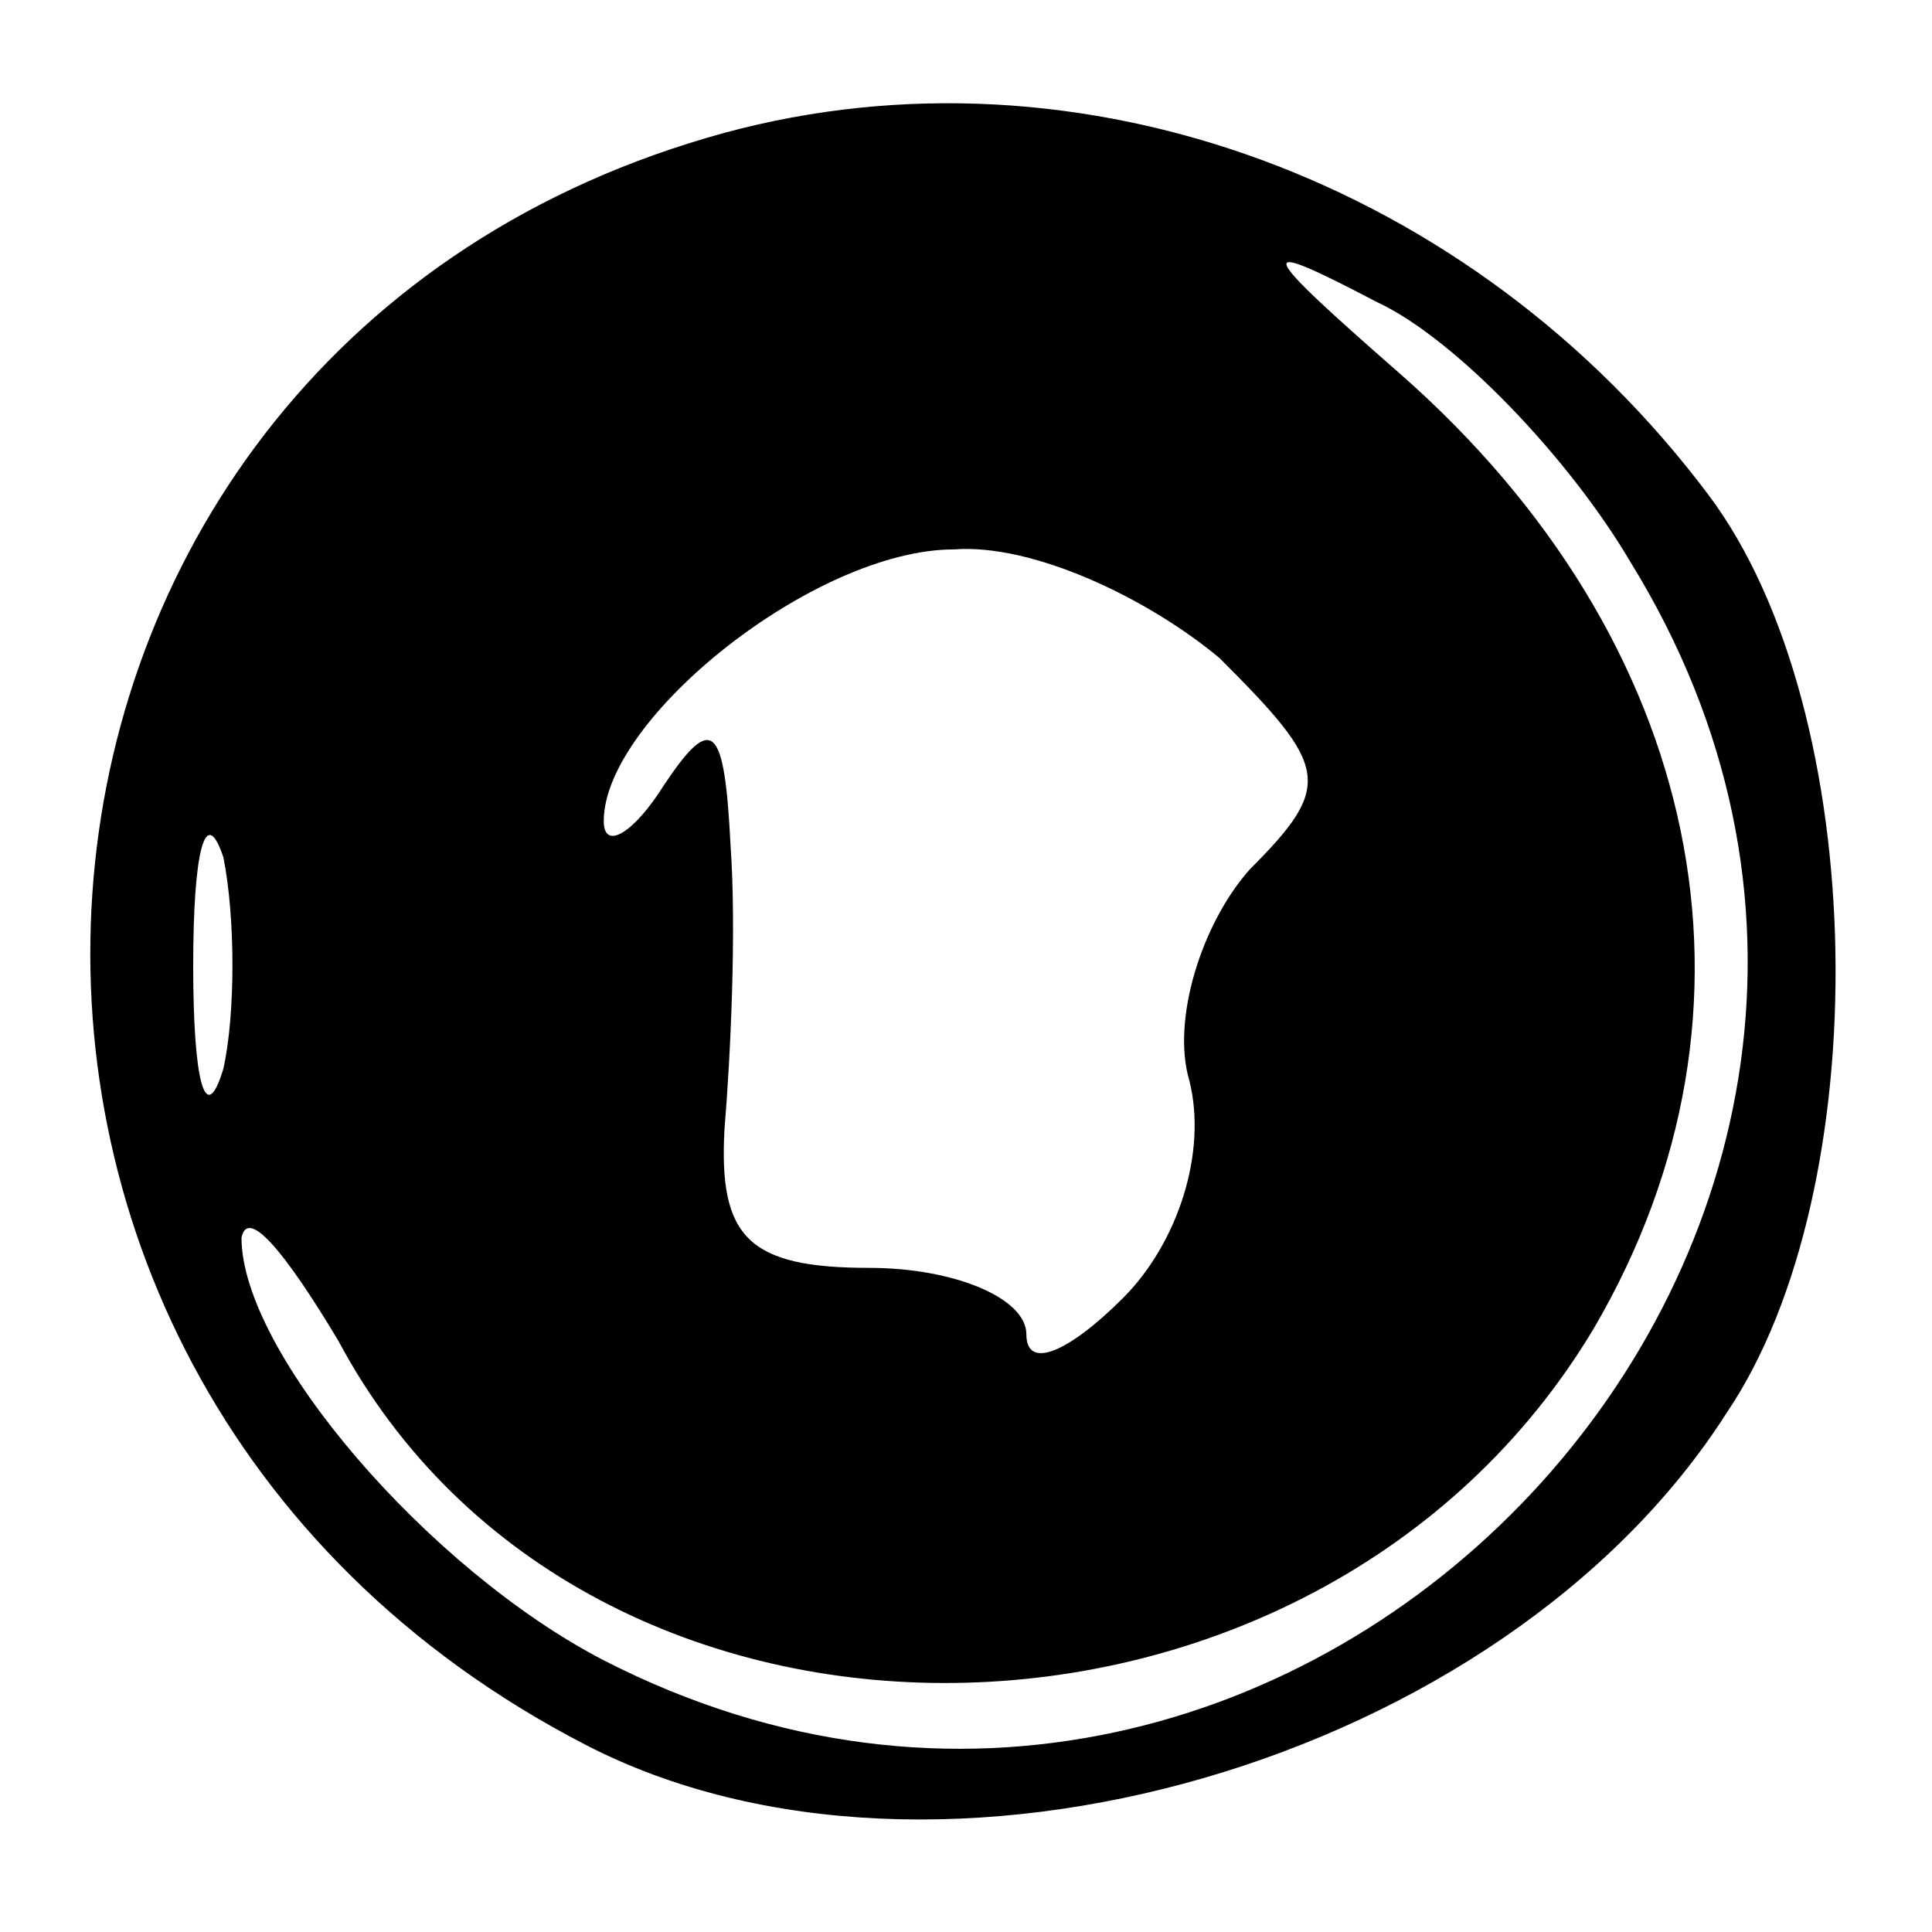
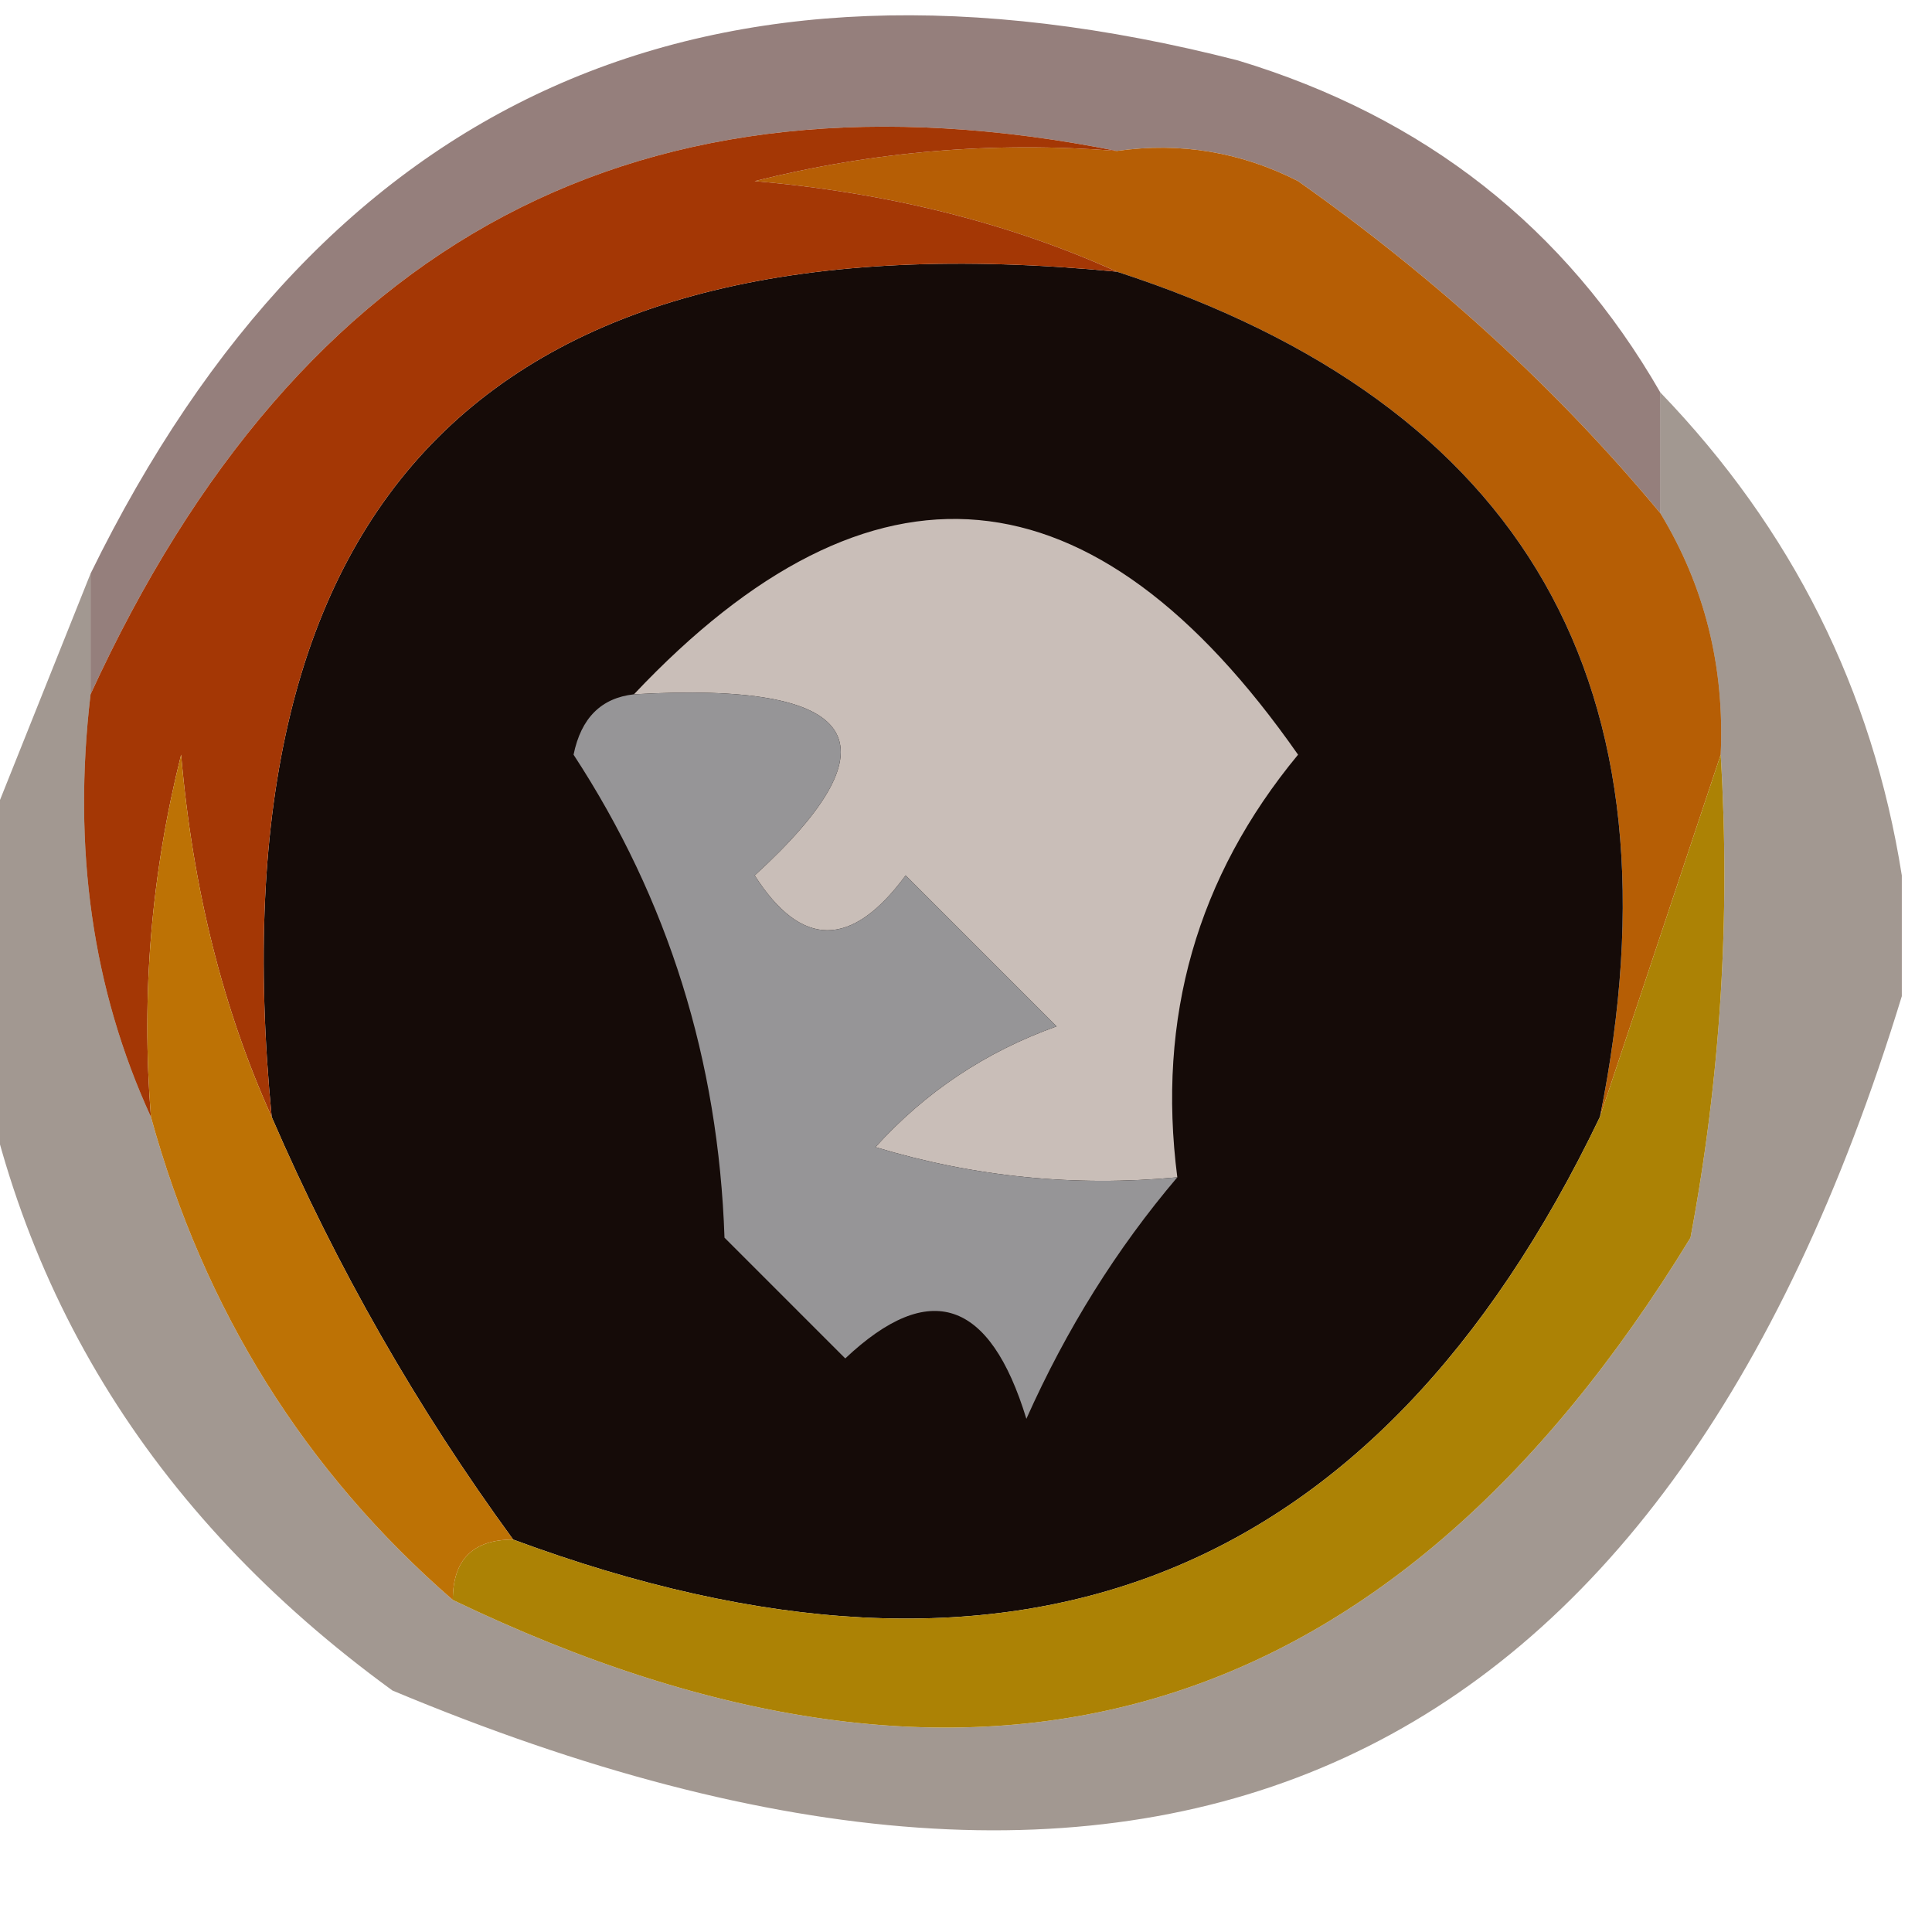
- <svg xmlns="http://www.w3.org/2000/svg" version="1.0" width="32pt" height="32pt" viewBox="0 0 32 32" preserveAspectRatio="xMidYMid meet">
-   <g transform="translate(0,32) scale(0.1,-0.1)" fill="#000000" stroke="none">
-     <path d="M120 298 c-128 -35 -143 -205 -23 -267 58 -30 152 -3 189 55 25 37 24 116 -3 152 -39 52 -104 76 -163 60z m150 -71 c68 -110 -55 -241 -170 -182 -29 15 -60 51 -60 70 1 5 7 -2 16 -17 41 -77 162 -75 208 2 31 53 18 114 -32 158 -24 21 -25 23 -4 12 13 -6 32 -26 42 -43z m-68 -16 c18 -18 19 -21 5 -35 -8 -9 -13 -25 -10 -35 3 -12 -2 -27 -11 -36 -9 -9 -16 -12 -16 -6 0 6 -12 11 -26 11 -20 0 -25 5 -24 23 1 12 2 33 1 47 -1 20 -3 22 -11 10 -5 -8 -10 -11 -10 -6 0 17 35 45 58 45 13 1 32 -8 44 -18z m-165 -68 c-3 -10 -5 -2 -5 17 0 19 2 27 5 18 2 -10 2 -26 0 -35z" />
+ <svg xmlns="http://www.w3.org/2000/svg" version="1.1" width="32px" height="32px" style="shape-rendering:geometricPrecision; text-rendering:geometricPrecision; image-rendering:optimizeQuality; fill-rule:evenodd; clip-rule:evenodd">
+   <g>
+     <path style="opacity:0.516" fill="#330702" d="M 27.5,6.5 C 27.5,7.167 27.5,7.833 27.5,8.5C 25.805,6.46 23.805,4.626 21.5,3C 20.552,2.517 19.552,2.351 18.5,2.5C 10.635,0.936 4.968,3.936 1.5,11.5C 1.5,10.833 1.5,10.167 1.5,9.5C 5.377,1.583 11.711,-1.25 20.5,1C 23.595,1.935 25.929,3.769 27.5,6.5 Z" />
+   </g>
+   <g>
+     <path style="opacity:1" fill="#b65e05" d="M 18.5,2.5 C 19.552,2.351 20.552,2.517 21.5,3C 23.805,4.626 25.805,6.46 27.5,8.5C 28.234,9.708 28.567,11.041 28.5,12.5C 27.833,14.5 27.167,16.5 26.5,18.5C 27.939,11.368 25.272,6.702 18.5,4.5C 16.708,3.691 14.708,3.191 12.5,3C 14.473,2.505 16.473,2.338 18.5,2.5 Z" />
+   </g>
+   <g>
+     <path style="opacity:1" fill="#150b08" d="M 18.5,4.5 C 25.272,6.702 27.939,11.368 26.5,18.5C 22.788,26.238 16.788,28.571 8.5,25.5C 6.914,23.329 5.58,20.996 4.5,18.5C 3.5,8.167 8.167,3.5 18.5,4.5 Z" />
+   </g>
+   <g>
+     <path style="opacity:1" fill="#a43705" d="M 18.5,2.5 C 16.473,2.338 14.473,2.505 12.5,3C 14.708,3.191 16.708,3.691 18.5,4.5C 8.167,3.5 3.5,8.167 4.5,18.5C 3.691,16.708 3.191,14.708 3,12.5C 2.505,14.473 2.338,16.473 2.5,18.5C 1.532,16.393 1.198,14.059 1.5,11.5C 4.968,3.936 10.635,0.936 18.5,2.5 Z" />
+   </g>
+   <g>
+     <path style="opacity:1" fill="#c9beb8" d="M 19.5,19.5 C 17.801,19.66 16.134,19.494 14.5,19C 15.328,18.085 16.328,17.419 17.5,17C 16.667,16.167 15.833,15.333 15,14.5C 14.107,15.711 13.274,15.711 12.5,14.5C 14.924,12.286 14.257,11.286 10.5,11.5C 14.446,7.318 18.112,7.652 21.5,12.5C 19.827,14.523 19.16,16.856 19.5,19.5 Z" />
+   </g>
+   <g>
+     <path style="opacity:0.439" fill="#2c1404" d="M 27.5,6.5 C 29.681,8.764 31.015,11.431 31.5,14.5C 31.5,15.167 31.5,15.833 31.5,16.5C 27.531,29.482 19.198,33.315 6.5,28C 2.456,25.057 0.122,21.224 -0.5,16.5C -0.5,15.833 -0.5,15.167 -0.5,14.5C 0.167,12.833 0.833,11.167 1.5,9.5C 1.5,10.167 1.5,10.833 1.5,11.5C 1.198,14.059 1.532,16.393 2.5,18.5C 3.383,21.704 5.05,24.371 7.5,26.5C 16.174,30.671 23.008,28.671 28,20.5C 28.497,17.854 28.664,15.187 28.5,12.5C 28.567,11.041 28.234,9.708 27.5,8.5C 27.5,7.833 27.5,7.167 27.5,6.5 Z" />
+   </g>
+   <g>
+     <path style="opacity:1" fill="#ac8205" d="M 28.5,12.5 C 28.664,15.187 28.497,17.854 28,20.5C 23.008,28.671 16.174,30.671 7.5,26.5C 7.5,25.833 7.833,25.5 8.5,25.5C 16.788,28.571 22.788,26.238 26.5,18.5C 27.167,16.5 27.833,14.5 28.5,12.5 Z" />
+   </g>
+   <g>
+     <path style="opacity:1" fill="#bd7205" d="M 4.5,18.5 C 5.58,20.996 6.914,23.329 8.5,25.5C 7.833,25.5 7.5,25.833 7.5,26.5C 5.05,24.371 3.383,21.704 2.5,18.5C 2.338,16.473 2.505,14.473 3,12.5C 3.191,14.708 3.691,16.708 4.5,18.5 Z" />
+   </g>
+   <g>
+     <path style="opacity:1" fill="#969597" d="M 10.5,11.5 C 14.257,11.286 14.924,12.286 12.5,14.5C 13.274,15.711 14.107,15.711 15,14.5C 15.833,15.333 16.667,16.167 17.5,17C 16.328,17.419 15.328,18.085 14.5,19C 16.134,19.494 17.801,19.66 19.5,19.5C 18.495,20.683 17.662,22.016 17,23.5C 16.395,21.519 15.395,21.185 14,22.5C 13.333,21.833 12.667,21.167 12,20.5C 11.9,17.563 11.067,14.896 9.5,12.5C 9.624,11.893 9.957,11.56 10.5,11.5 Z" />
  </g>
</svg>
